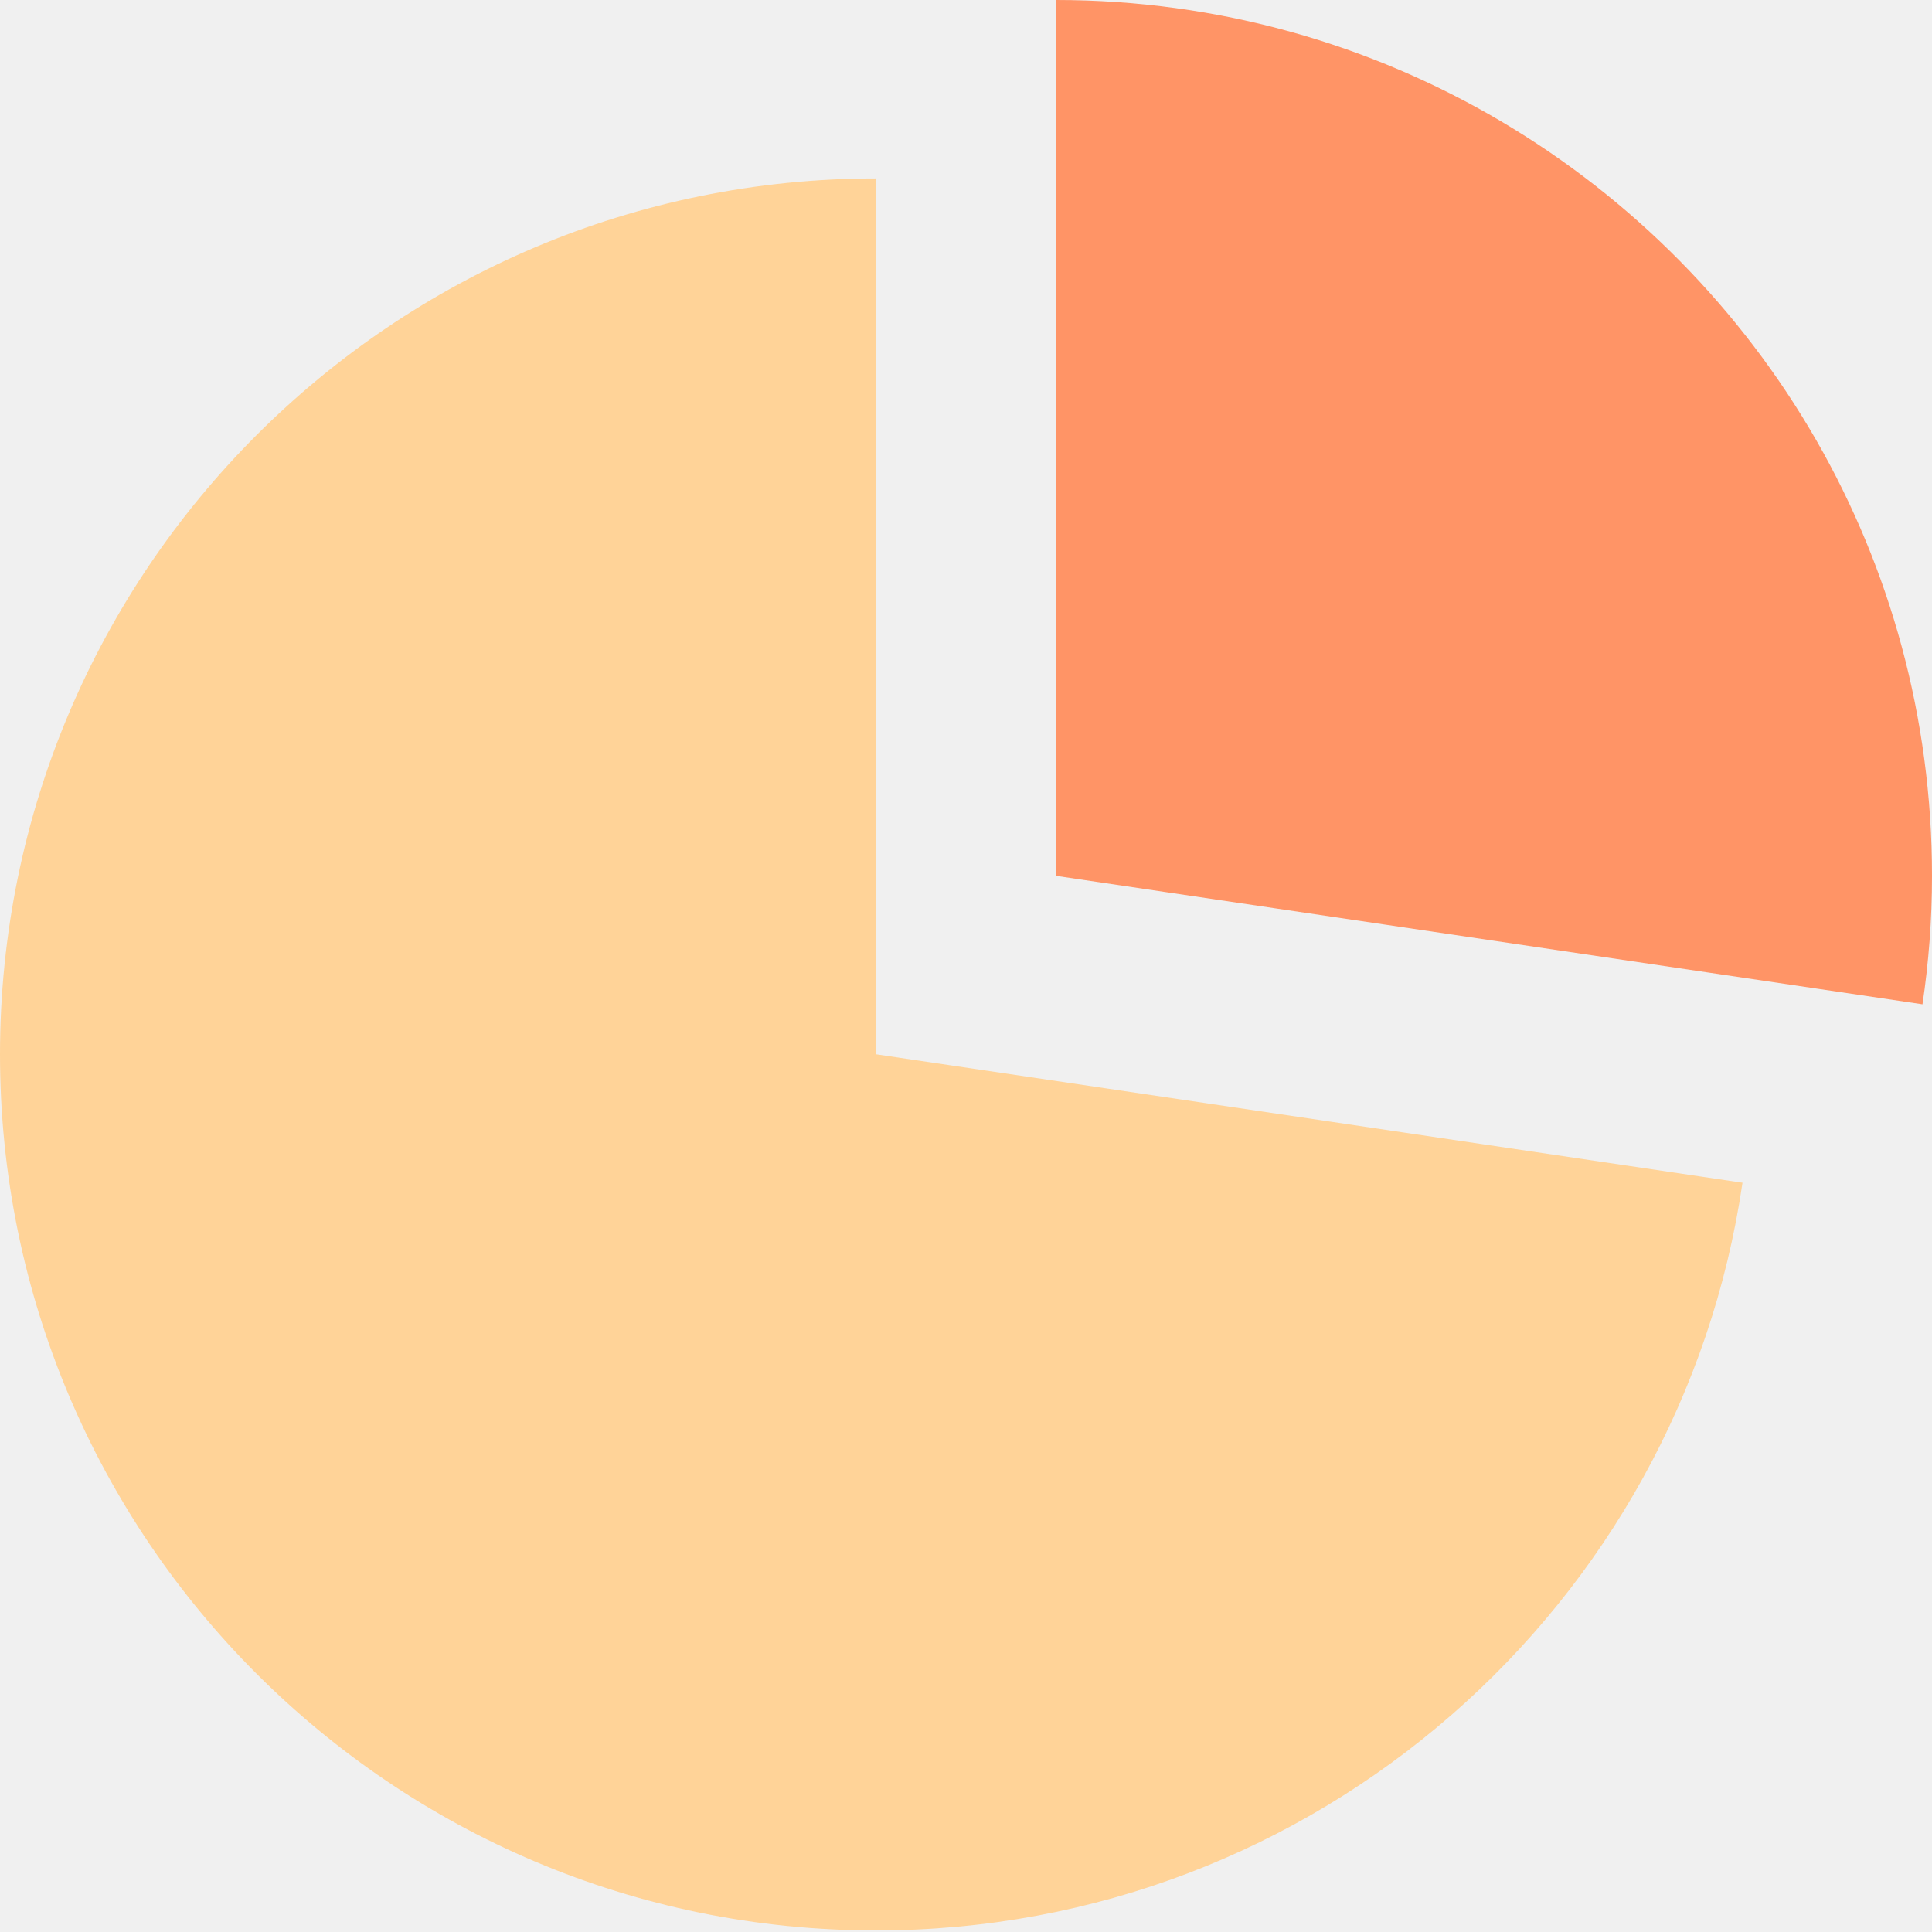
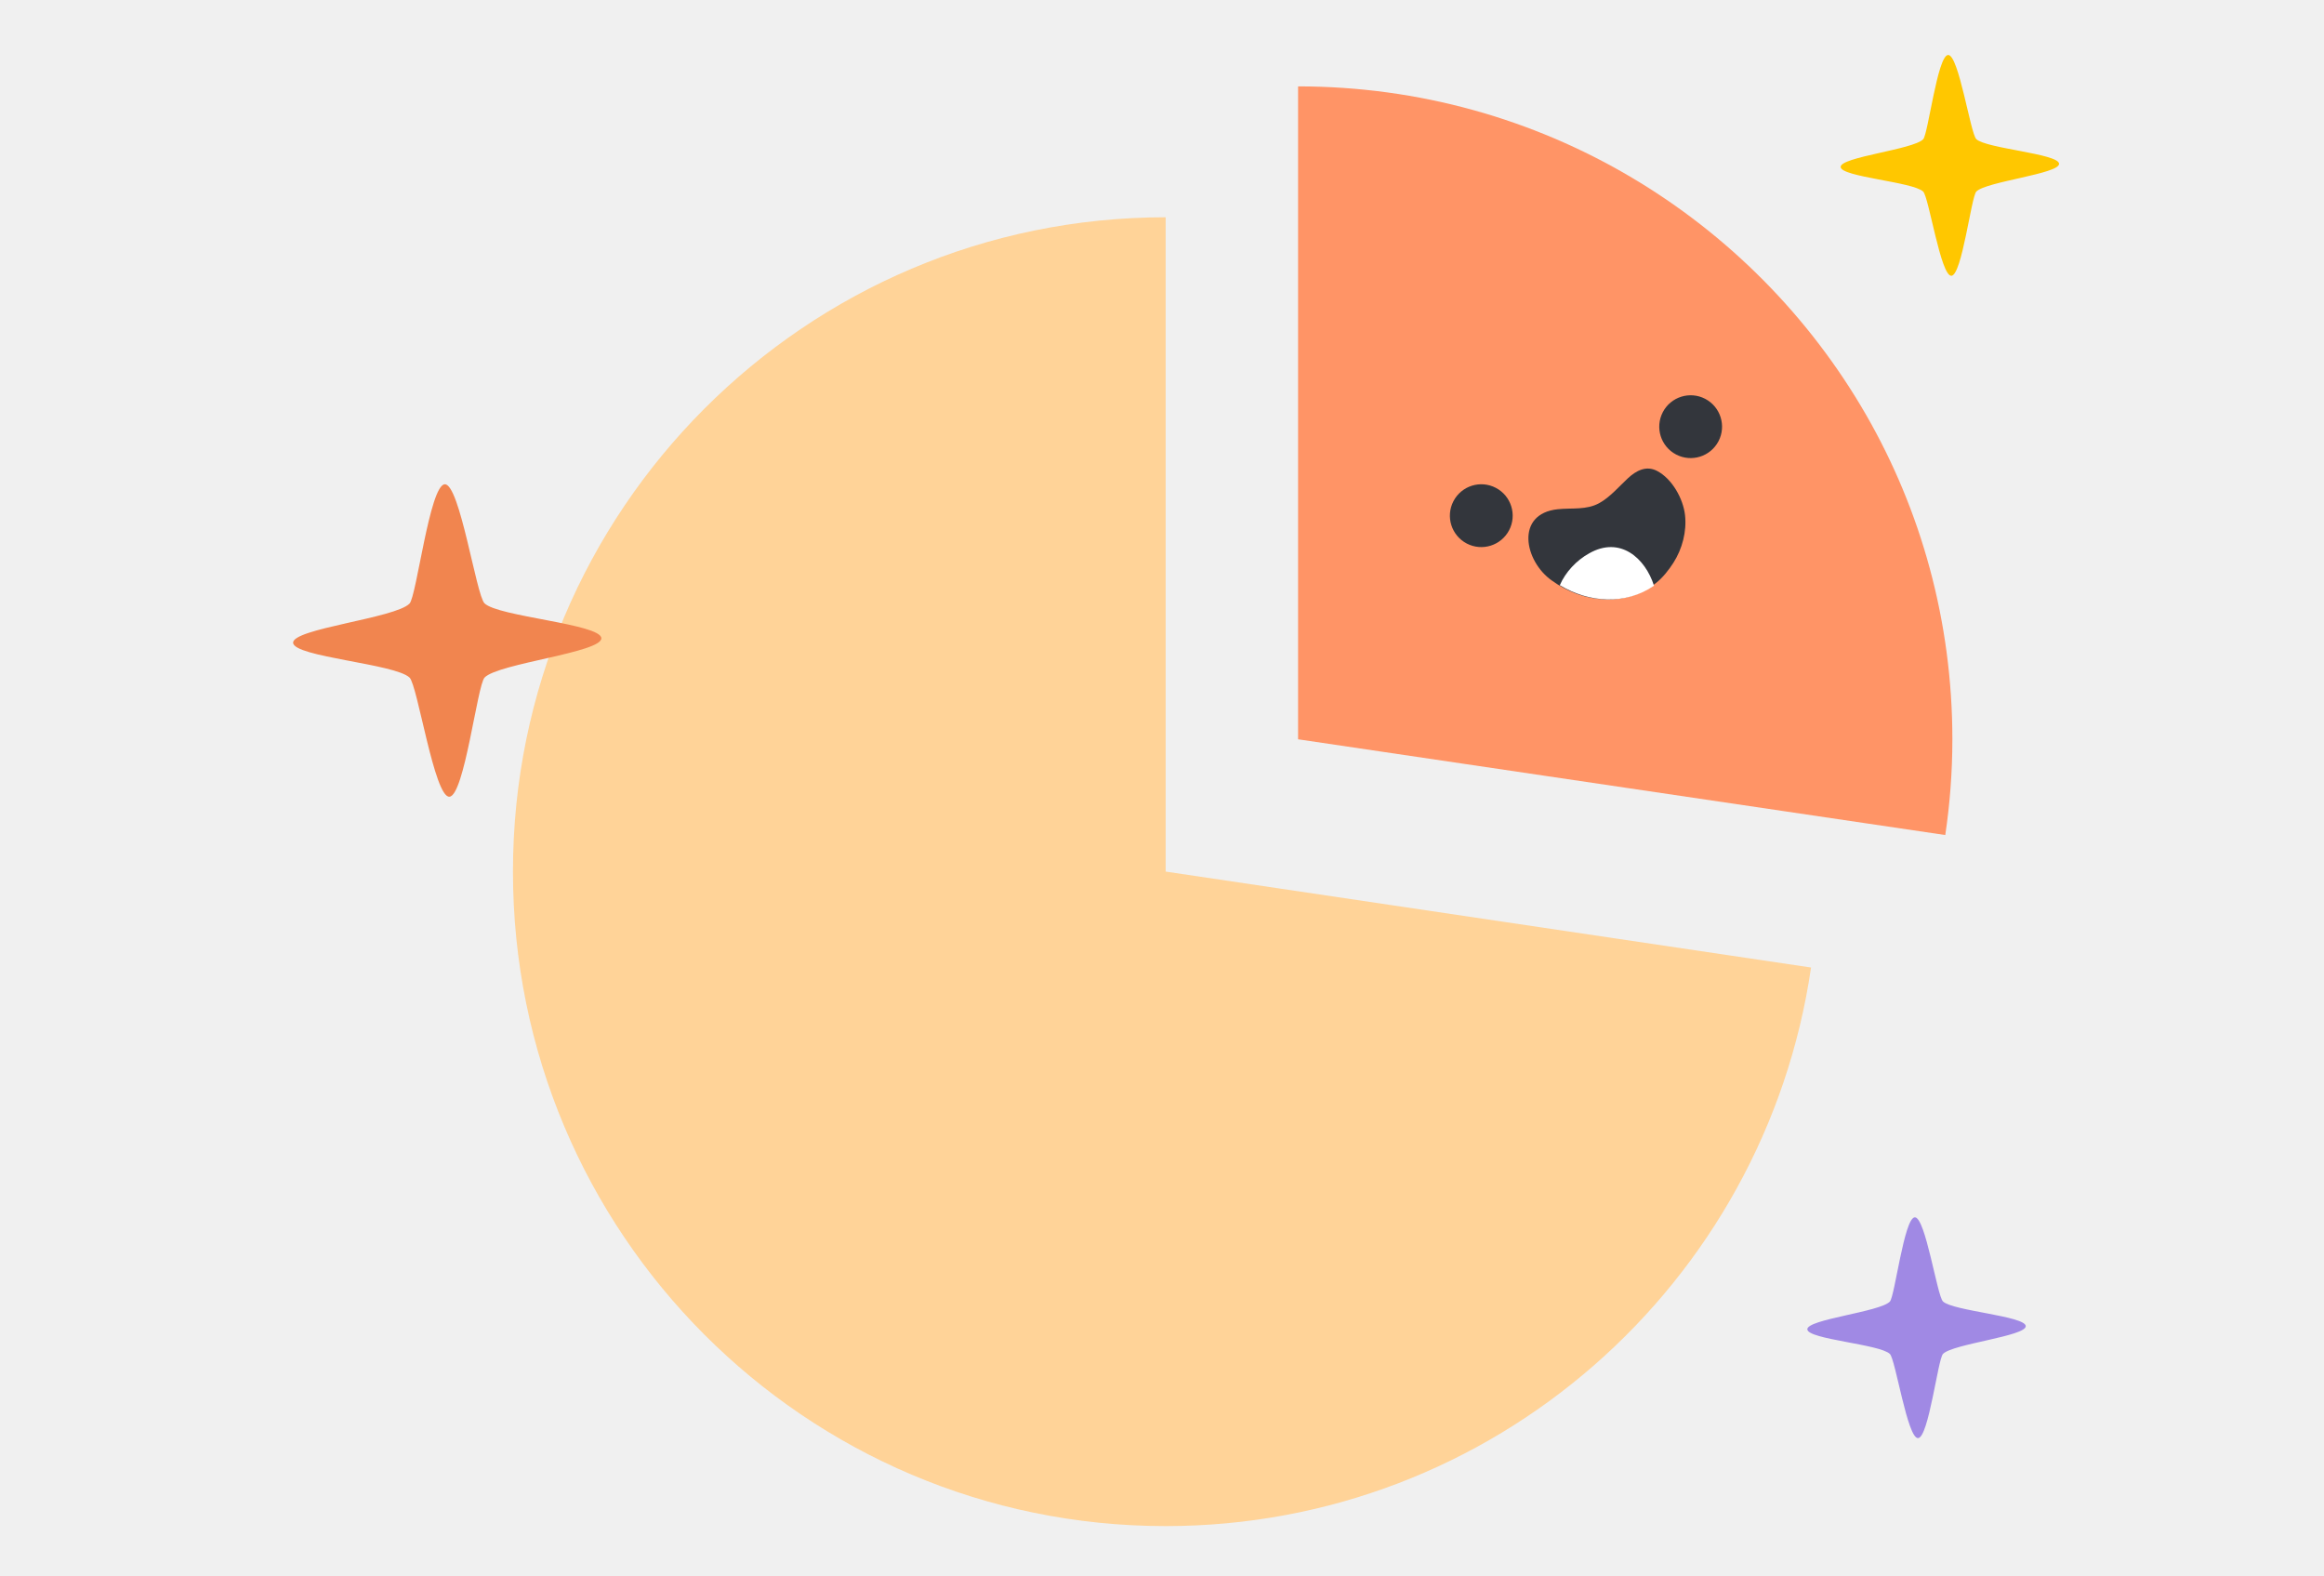
- <svg xmlns="http://www.w3.org/2000/svg" width="300" height="300" viewBox="0 0 300 300" fill="none">
-   <path d="M270.575 183.652C260.971 249.346 204.375 299.758 136.048 299.758C60.937 299.758 0 238.867 0 163.71C0 88.599 60.937 27.707 136.048 27.707V163.71L270.575 183.652Z" fill="#FFD398" />
-   <path d="M300 136.003C300 142.791 299.49 149.438 298.524 155.945L163.997 136.003V0C214.455 0 258.544 27.514 282.04 68.372C293.493 88.314 300 111.445 300 136.003Z" fill="#FF9466" />
+ <svg xmlns="http://www.w3.org/2000/svg" width="444" height="301" viewBox="0 0 444 301" fill="none">
+   <path d="M346 184.805C337.197 245.174 285.324 291.5 222.697 291.5C153.853 291.5 98 235.544 98 166.479C98 97.456 153.853 41.5 222.697 41.5V166.479L346 184.805Z" fill="#FFD398" />
+   <path d="M373 141.213C373 147.438 372.531 153.534 371.643 159.5L248 141.213V16.5C294.376 16.5 334.898 41.73 356.493 79.197C367.02 97.484 373 118.694 373 141.213Z" fill="#FF9466" />
+   <path fill-rule="evenodd" clip-rule="evenodd" d="M325.778 76.183C328.714 77.718 329.851 81.343 328.317 84.278C326.782 87.215 323.159 88.351 320.22 86.816C317.285 85.281 316.15 81.658 317.683 78.721C319.218 75.785 322.843 74.649 325.778 76.183Z" fill="#33363C" />
+   <path fill-rule="evenodd" clip-rule="evenodd" d="M285.778 93.183C288.715 94.718 289.851 98.342 288.317 101.279C286.782 104.215 283.158 105.351 280.221 103.817C277.286 102.282 276.148 98.658 277.684 95.723C279.218 92.785 282.842 91.649 285.778 93.183Z" fill="#33363C" />
+   <path d="M297.626 97.266C300.368 96.983 303.046 97.458 305.524 96.107C307.581 94.983 309.326 92.915 311.02 91.345C312.587 89.897 314.504 88.87 316.576 89.948C319.471 91.456 321.575 95.273 321.925 98.395C322.271 101.499 321.403 104.825 319.726 107.462C318.853 108.835 317.669 110.348 316.374 111.363C310.478 115.995 302.43 115.205 296.51 110.908C291.218 107.23 289.412 98.121 297.626 97.266Z" fill="#33363C" />
+   <path d="M298 111.778C299.104 109.264 301.153 107.062 303.595 105.704C309.516 102.329 314.311 106.585 316 111.874C310.553 115.621 303.578 115.15 298 111.778Z" fill="white" />
+   <path d="M92.569 115.245C90.991 113.718 87.837 92.33 84.967 92.501C82.093 92.677 79.588 113.886 78.245 115.283C75.549 118.088 55.838 120.071 56.001 122.786C56.161 125.499 75.521 126.781 78.25 129.43C79.781 130.909 82.987 152.355 85.859 152.182C88.728 152.014 91.185 130.866 92.581 129.418C95.183 126.708 115.047 124.622 114.886 121.894C114.726 119.169 95.204 117.802 92.569 115.245Z" fill="#F1854F" />
+   <path d="M371.205 248.591C370.087 247.513 367.852 232.4 365.817 232.52C363.781 232.643 362.004 247.634 361.055 248.62C359.142 250.602 345.176 252.003 345.29 253.922C345.405 255.839 359.122 256.743 361.058 258.615C362.142 259.66 364.415 274.816 366.45 274.695C368.482 274.578 370.225 259.633 371.212 258.608C373.056 256.693 387.136 255.219 387.02 253.291C386.903 251.365 373.07 250.4 371.205 248.591Z" fill="#A089E4" />
+   <path d="M377.571 26.571C376.453 25.494 374.218 10.38 372.183 10.501C370.148 10.623 368.371 25.615 367.421 26.6C365.508 28.582 351.542 29.984 351.656 31.902C351.772 33.819 365.489 34.724 367.424 36.596C368.508 37.641 370.781 52.796 372.817 52.675C374.848 52.558 376.591 37.614 377.578 36.588C379.422 34.673 393.502 33.2 393.387 31.272C393.269 29.346 379.437 28.38 377.571 26.571Z" fill="#FFC700" />
</svg>
